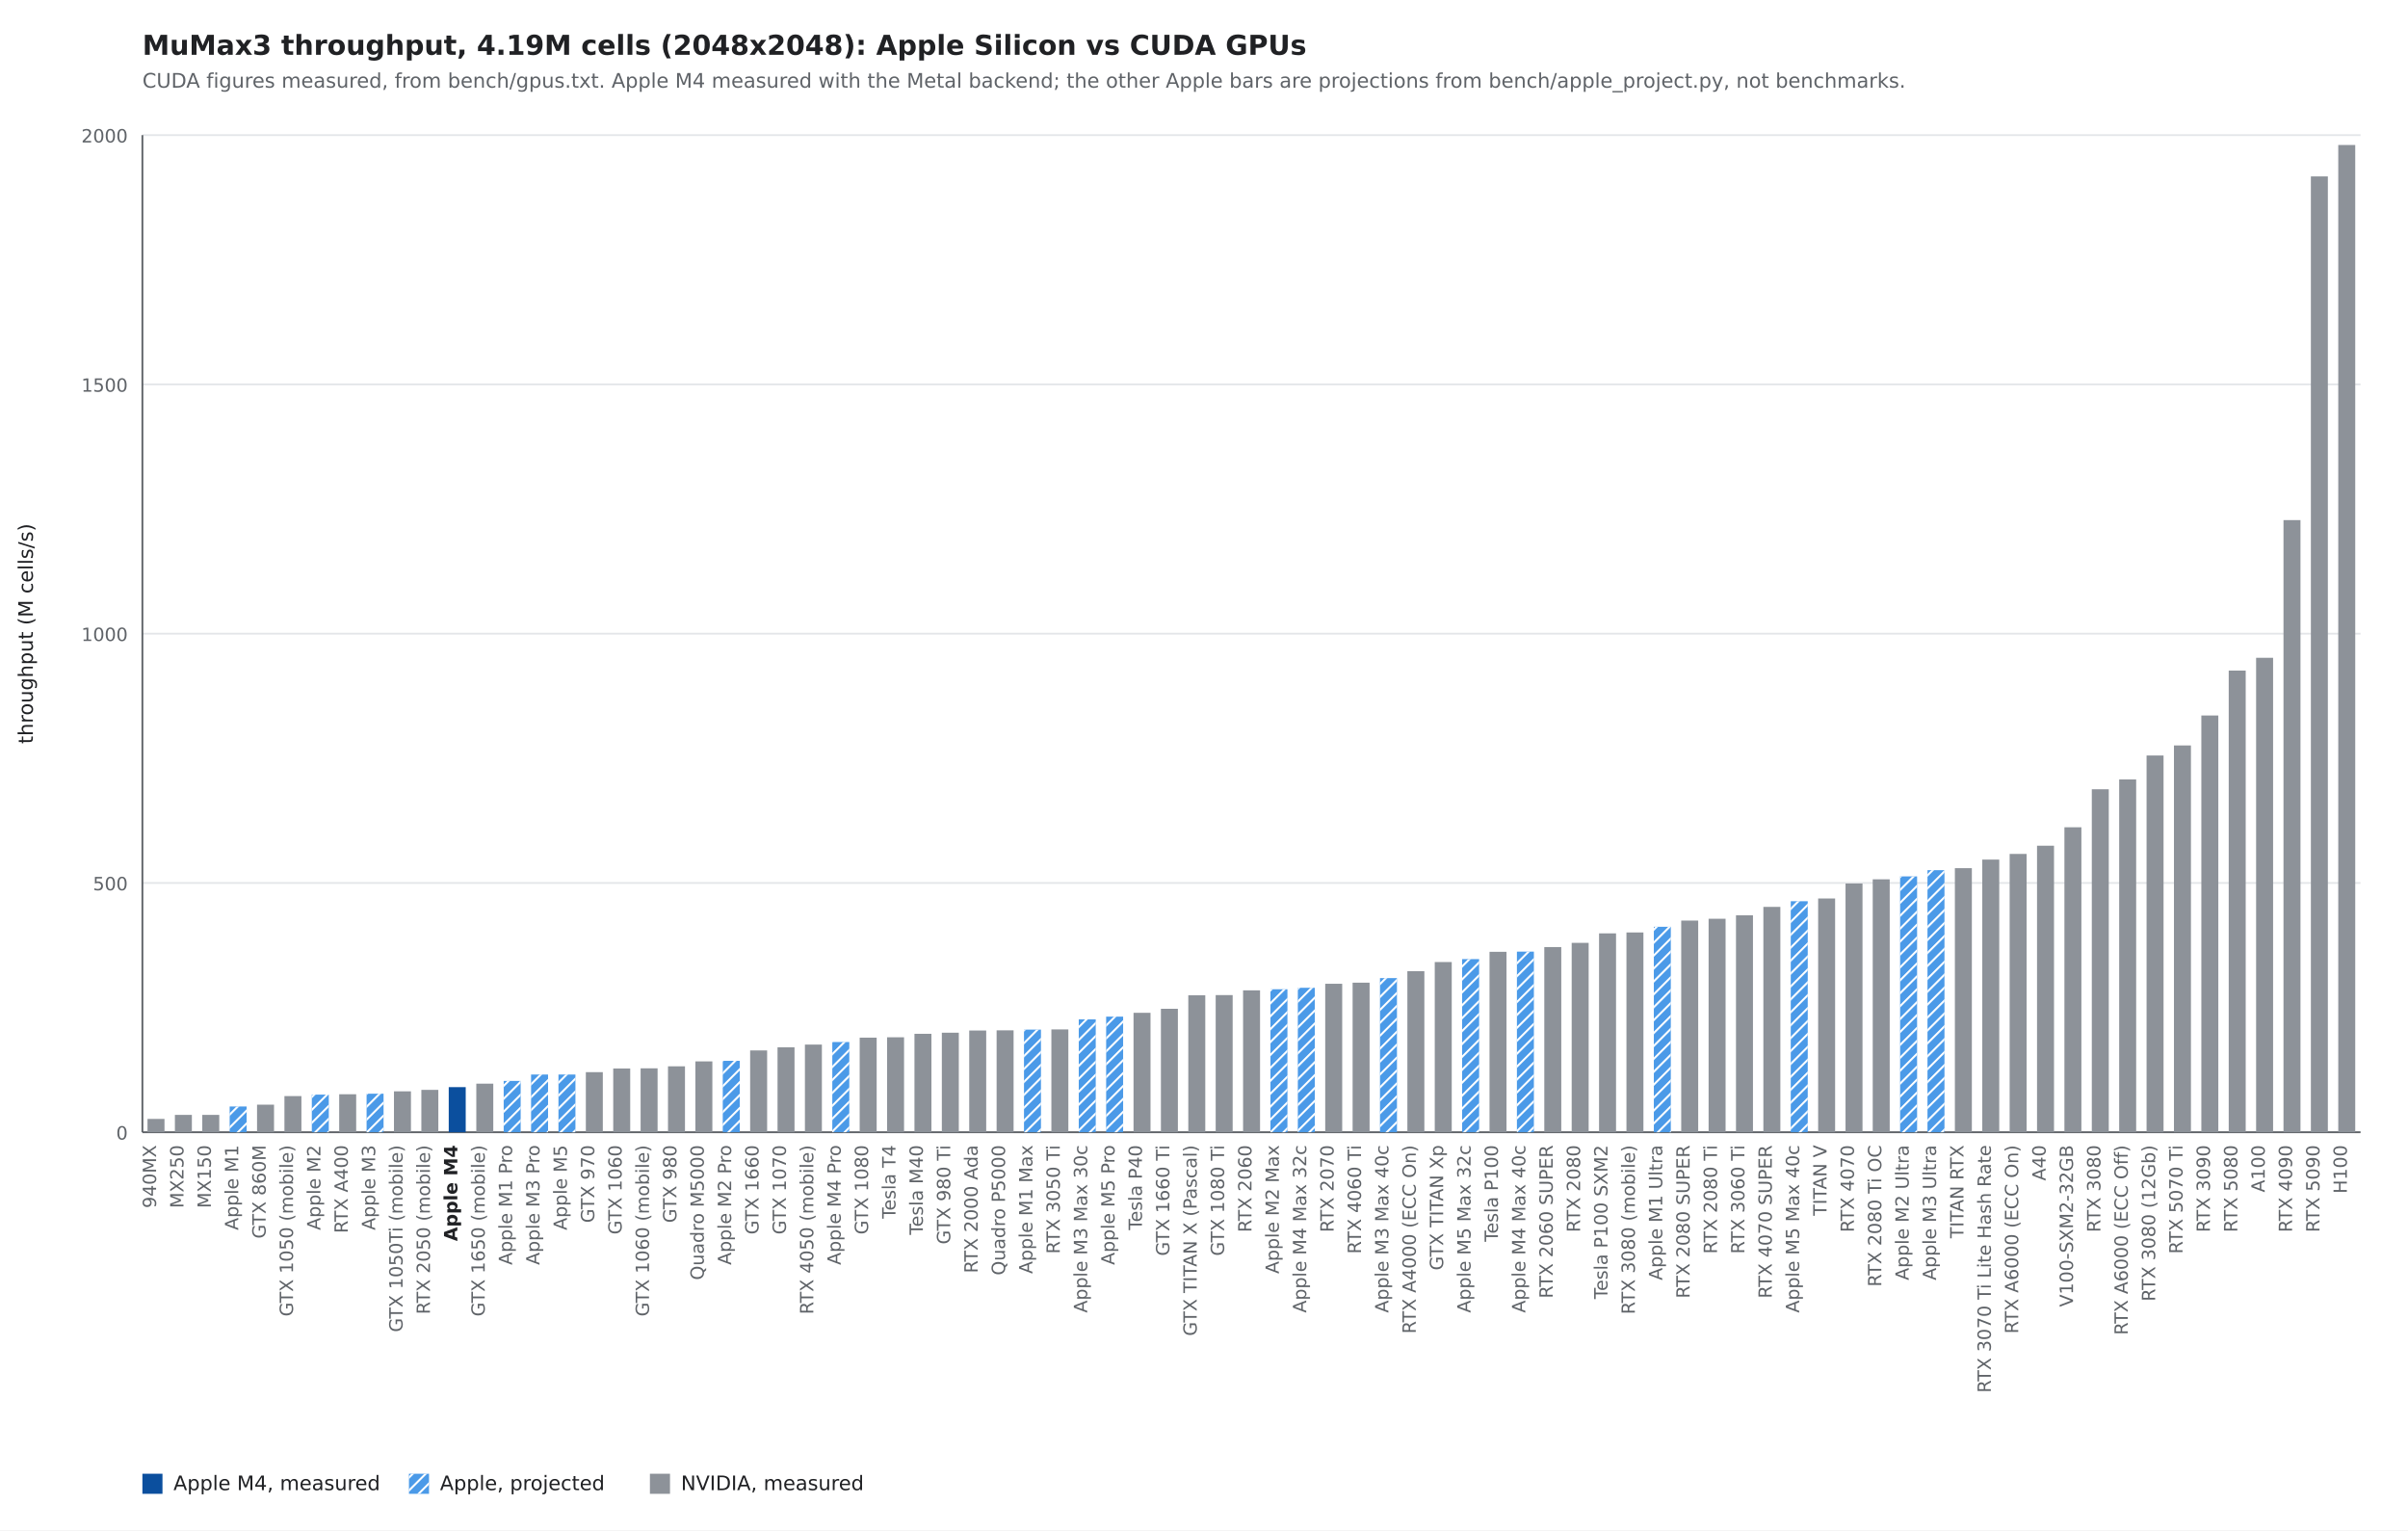
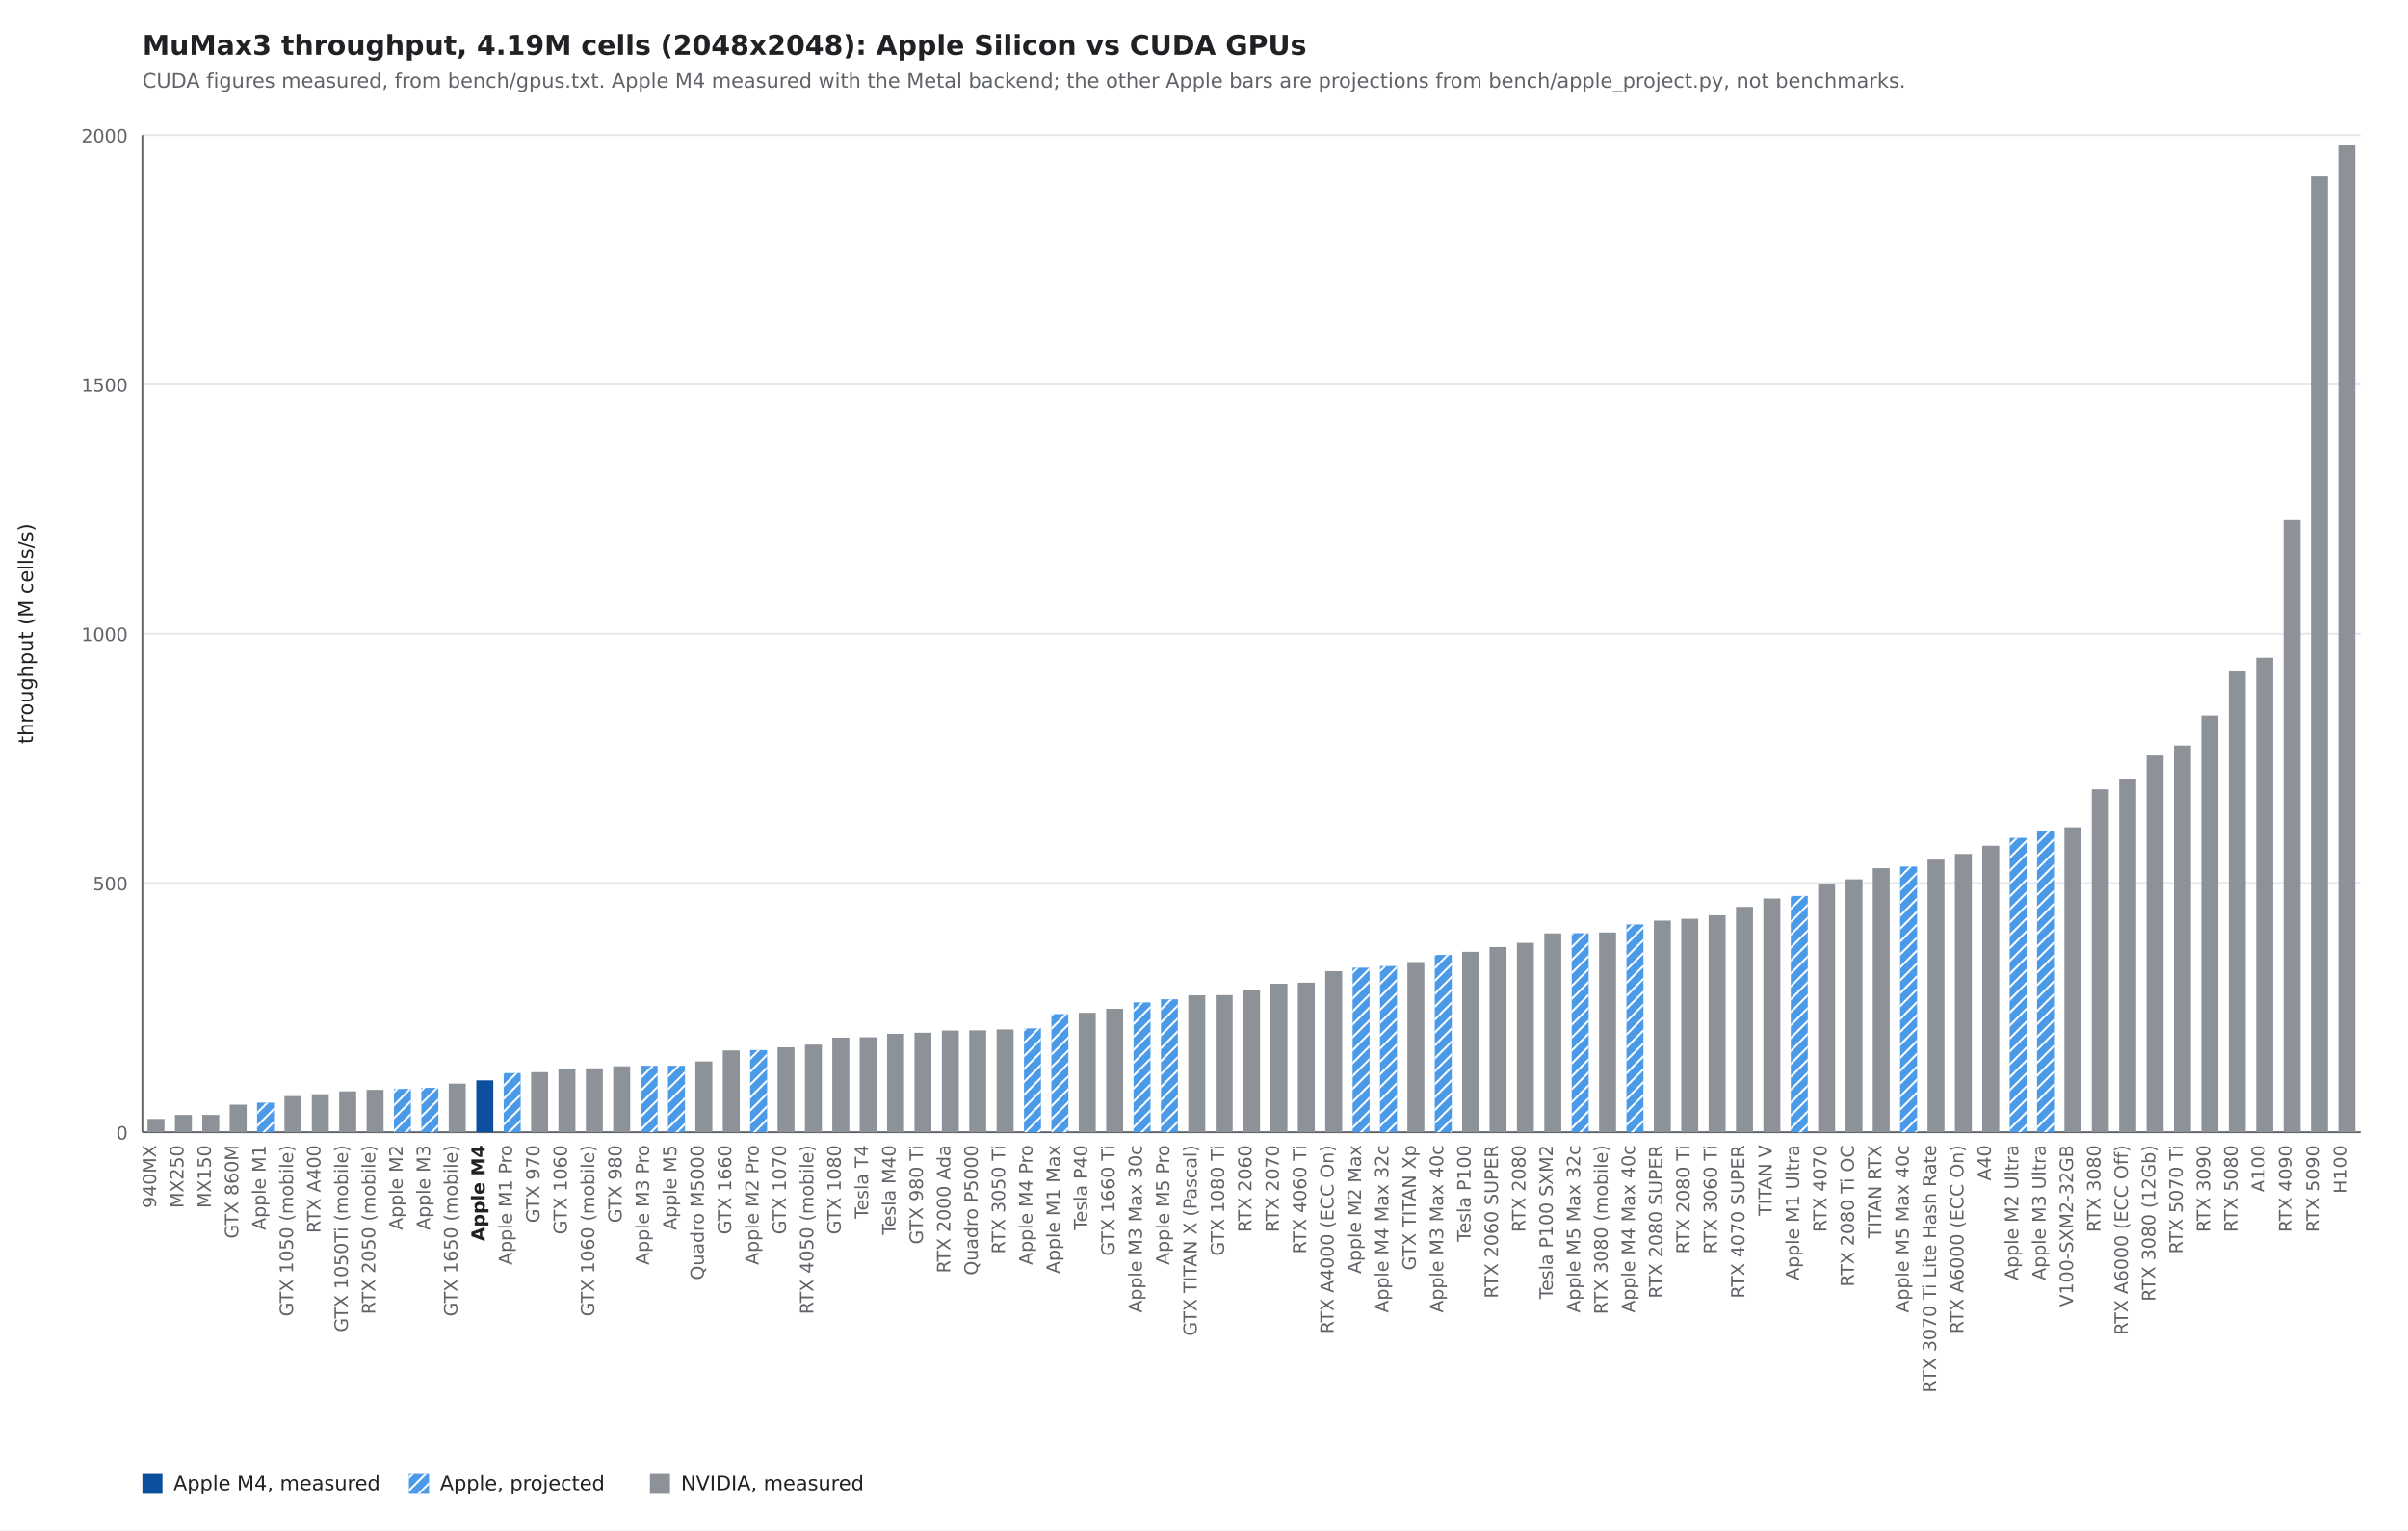
<svg xmlns="http://www.w3.org/2000/svg" width="1319" height="838" viewBox="0 0 1319 838">
  <defs>
    <pattern id="hatch" width="5" height="5" patternTransform="rotate(45)" patternUnits="userSpaceOnUse">
      <line x1="0" y1="0" x2="0" y2="5" stroke="#ffffff" stroke-width="2.1" />
    </pattern>
  </defs>
  <rect width="1319" height="838" fill="#ffffff" />
  <text x="78" y="30" font-family="DejaVu Sans, Helvetica, Arial, sans-serif" font-size="15" font-weight="600" fill="#202124">MuMax3 throughput, 4.19M cells (2048x2048): Apple Silicon vs CUDA GPUs</text>
  <text x="78" y="48" font-family="DejaVu Sans, Helvetica, Arial, sans-serif" font-size="11" fill="#5f6368">CUDA figures measured, from bench/gpus.txt. Apple M4 measured with the Metal backend; the other Apple bars are projections from bench/apple_project.py, not benchmarks.</text>
  <line x1="78" y1="620.0" x2="1293" y2="620.0" stroke="#e4e6e9" stroke-width="1" />
  <text x="70" y="624.0" font-family="DejaVu Sans, Helvetica, Arial, sans-serif" font-size="10" fill="#5f6368" text-anchor="end">0</text>
  <line x1="78" y1="483.5" x2="1293" y2="483.5" stroke="#e4e6e9" stroke-width="1" />
  <text x="70" y="487.5" font-family="DejaVu Sans, Helvetica, Arial, sans-serif" font-size="10" fill="#5f6368" text-anchor="end">500</text>
  <line x1="78" y1="347.0" x2="1293" y2="347.0" stroke="#e4e6e9" stroke-width="1" />
  <text x="70" y="351.0" font-family="DejaVu Sans, Helvetica, Arial, sans-serif" font-size="10" fill="#5f6368" text-anchor="end">1000</text>
  <line x1="78" y1="210.5" x2="1293" y2="210.5" stroke="#e4e6e9" stroke-width="1" />
  <text x="70" y="214.5" font-family="DejaVu Sans, Helvetica, Arial, sans-serif" font-size="10" fill="#5f6368" text-anchor="end">1500</text>
  <line x1="78" y1="74.0" x2="1293" y2="74.0" stroke="#e4e6e9" stroke-width="1" />
  <text x="70" y="78.0" font-family="DejaVu Sans, Helvetica, Arial, sans-serif" font-size="10" fill="#5f6368" text-anchor="end">2000</text>
  <line x1="78" y1="74" x2="78" y2="620" stroke="#5f6368" stroke-width="1" />
  <line x1="78" y1="620" x2="1293" y2="620" stroke="#5f6368" stroke-width="1" />
  <text x="18" y="347.0" font-family="DejaVu Sans, Helvetica, Arial, sans-serif" font-size="11" fill="#202124" text-anchor="middle" transform="rotate(-90 18 347.0)">throughput (M cells/s)</text>
  <rect x="80.8" y="612.7" width="9.3" height="7.3" fill="#8d9299" />
  <text x="85.5" y="627.0" font-family="DejaVu Sans, Helvetica, Arial, sans-serif" font-size="10" fill="#5f6368" text-anchor="end" transform="rotate(-90 85.5 627.0)">940MX</text>
  <rect x="95.8" y="610.5" width="9.3" height="9.5" fill="#8d9299" />
  <text x="100.5" y="627.0" font-family="DejaVu Sans, Helvetica, Arial, sans-serif" font-size="10" fill="#5f6368" text-anchor="end" transform="rotate(-90 100.5 627.0)">MX250</text>
  <rect x="110.8" y="610.5" width="9.3" height="9.5" fill="#8d9299" />
  <text x="115.5" y="627.0" font-family="DejaVu Sans, Helvetica, Arial, sans-serif" font-size="10" fill="#5f6368" text-anchor="end" transform="rotate(-90 115.5 627.0)">MX150</text>
-   <rect x="125.8" y="605.9" width="9.3" height="14.1" fill="#4b9ae8" />
-   <rect x="125.8" y="605.9" width="9.3" height="14.1" fill="url(#hatch)" />
-   <text x="130.5" y="627.0" font-family="DejaVu Sans, Helvetica, Arial, sans-serif" font-size="10" fill="#5f6368" text-anchor="end" transform="rotate(-90 130.5 627.0)">Apple M1</text>
-   <rect x="140.8" y="604.9" width="9.3" height="15.1" fill="#8d9299" />
-   <text x="145.5" y="627.0" font-family="DejaVu Sans, Helvetica, Arial, sans-serif" font-size="10" fill="#5f6368" text-anchor="end" transform="rotate(-90 145.5 627.0)">GTX 860M</text>
+   <rect x="125.8" y="604.9" width="9.3" height="15.1" fill="#8d9299" />
+   <text x="130.5" y="627.0" font-family="DejaVu Sans, Helvetica, Arial, sans-serif" font-size="10" fill="#5f6368" text-anchor="end" transform="rotate(-90 130.5 627.0)">GTX 860M</text>
+   <rect x="140.8" y="603.8" width="9.3" height="16.2" fill="#4b9ae8" />
+   <rect x="140.8" y="603.8" width="9.3" height="16.2" fill="url(#hatch)" />
+   <text x="145.5" y="627.0" font-family="DejaVu Sans, Helvetica, Arial, sans-serif" font-size="10" fill="#5f6368" text-anchor="end" transform="rotate(-90 145.5 627.0)">Apple M1</text>
  <rect x="155.8" y="600.2" width="9.3" height="19.8" fill="#8d9299" />
  <text x="160.5" y="627.0" font-family="DejaVu Sans, Helvetica, Arial, sans-serif" font-size="10" fill="#5f6368" text-anchor="end" transform="rotate(-90 160.5 627.0)">GTX 1050 (mobile)</text>
-   <rect x="170.8" y="599.4" width="9.3" height="20.6" fill="#4b9ae8" />
-   <rect x="170.8" y="599.4" width="9.3" height="20.6" fill="url(#hatch)" />
-   <text x="175.5" y="627.0" font-family="DejaVu Sans, Helvetica, Arial, sans-serif" font-size="10" fill="#5f6368" text-anchor="end" transform="rotate(-90 175.5 627.0)">Apple M2</text>
-   <rect x="185.8" y="599.2" width="9.3" height="20.8" fill="#8d9299" />
-   <text x="190.5" y="627.0" font-family="DejaVu Sans, Helvetica, Arial, sans-serif" font-size="10" fill="#5f6368" text-anchor="end" transform="rotate(-90 190.5 627.0)">RTX A400</text>
-   <rect x="200.8" y="598.9" width="9.3" height="21.1" fill="#4b9ae8" />
-   <rect x="200.8" y="598.9" width="9.3" height="21.1" fill="url(#hatch)" />
-   <text x="205.5" y="627.0" font-family="DejaVu Sans, Helvetica, Arial, sans-serif" font-size="10" fill="#5f6368" text-anchor="end" transform="rotate(-90 205.5 627.0)">Apple M3</text>
-   <rect x="215.8" y="597.6" width="9.3" height="22.4" fill="#8d9299" />
-   <text x="220.5" y="627.0" font-family="DejaVu Sans, Helvetica, Arial, sans-serif" font-size="10" fill="#5f6368" text-anchor="end" transform="rotate(-90 220.5 627.0)">GTX 1050Ti (mobile)</text>
-   <rect x="230.8" y="596.8" width="9.3" height="23.2" fill="#8d9299" />
-   <text x="235.5" y="627.0" font-family="DejaVu Sans, Helvetica, Arial, sans-serif" font-size="10" fill="#5f6368" text-anchor="end" transform="rotate(-90 235.5 627.0)">RTX 2050 (mobile)</text>
-   <rect x="245.8" y="595.3" width="9.3" height="24.7" fill="#0b4f9e" />
-   <text x="250.5" y="627.0" font-family="DejaVu Sans, Helvetica, Arial, sans-serif" font-size="10" fill="#202124" font-weight="600" text-anchor="end" transform="rotate(-90 250.5 627.0)">Apple M4</text>
-   <rect x="260.9" y="593.4" width="9.3" height="26.6" fill="#8d9299" />
-   <text x="265.5" y="627.0" font-family="DejaVu Sans, Helvetica, Arial, sans-serif" font-size="10" fill="#5f6368" text-anchor="end" transform="rotate(-90 265.5 627.0)">GTX 1650 (mobile)</text>
-   <rect x="275.9" y="591.9" width="9.3" height="28.1" fill="#4b9ae8" />
-   <rect x="275.9" y="591.9" width="9.3" height="28.1" fill="url(#hatch)" />
+   <rect x="170.8" y="599.2" width="9.3" height="20.8" fill="#8d9299" />
+   <text x="175.5" y="627.0" font-family="DejaVu Sans, Helvetica, Arial, sans-serif" font-size="10" fill="#5f6368" text-anchor="end" transform="rotate(-90 175.5 627.0)">RTX A400</text>
+   <rect x="185.8" y="597.6" width="9.3" height="22.4" fill="#8d9299" />
+   <text x="190.5" y="627.0" font-family="DejaVu Sans, Helvetica, Arial, sans-serif" font-size="10" fill="#5f6368" text-anchor="end" transform="rotate(-90 190.5 627.0)">GTX 1050Ti (mobile)</text>
+   <rect x="200.8" y="596.8" width="9.3" height="23.2" fill="#8d9299" />
+   <text x="205.5" y="627.0" font-family="DejaVu Sans, Helvetica, Arial, sans-serif" font-size="10" fill="#5f6368" text-anchor="end" transform="rotate(-90 205.5 627.0)">RTX 2050 (mobile)</text>
+   <rect x="215.8" y="596.3" width="9.3" height="23.7" fill="#4b9ae8" />
+   <rect x="215.8" y="596.3" width="9.3" height="23.7" fill="url(#hatch)" />
+   <text x="220.5" y="627.0" font-family="DejaVu Sans, Helvetica, Arial, sans-serif" font-size="10" fill="#5f6368" text-anchor="end" transform="rotate(-90 220.5 627.0)">Apple M2</text>
+   <rect x="230.8" y="595.7" width="9.3" height="24.3" fill="#4b9ae8" />
+   <rect x="230.8" y="595.7" width="9.3" height="24.3" fill="url(#hatch)" />
+   <text x="235.5" y="627.0" font-family="DejaVu Sans, Helvetica, Arial, sans-serif" font-size="10" fill="#5f6368" text-anchor="end" transform="rotate(-90 235.5 627.0)">Apple M3</text>
+   <rect x="245.8" y="593.4" width="9.3" height="26.6" fill="#8d9299" />
+   <text x="250.5" y="627.0" font-family="DejaVu Sans, Helvetica, Arial, sans-serif" font-size="10" fill="#5f6368" text-anchor="end" transform="rotate(-90 250.5 627.0)">GTX 1650 (mobile)</text>
+   <rect x="260.9" y="591.6" width="9.3" height="28.4" fill="#0b4f9e" />
+   <text x="265.5" y="627.0" font-family="DejaVu Sans, Helvetica, Arial, sans-serif" font-size="10" fill="#202124" font-weight="600" text-anchor="end" transform="rotate(-90 265.5 627.0)">Apple M4</text>
+   <rect x="275.9" y="587.6" width="9.3" height="32.4" fill="#4b9ae8" />
+   <rect x="275.9" y="587.6" width="9.3" height="32.4" fill="url(#hatch)" />
  <text x="280.5" y="627.0" font-family="DejaVu Sans, Helvetica, Arial, sans-serif" font-size="10" fill="#5f6368" text-anchor="end" transform="rotate(-90 280.5 627.0)">Apple M1 Pro</text>
-   <rect x="290.9" y="588.4" width="9.3" height="31.6" fill="#4b9ae8" />
-   <rect x="290.9" y="588.4" width="9.3" height="31.6" fill="url(#hatch)" />
-   <text x="295.5" y="627.0" font-family="DejaVu Sans, Helvetica, Arial, sans-serif" font-size="10" fill="#5f6368" text-anchor="end" transform="rotate(-90 295.5 627.0)">Apple M3 Pro</text>
-   <rect x="305.9" y="588.4" width="9.3" height="31.6" fill="#4b9ae8" />
-   <rect x="305.9" y="588.4" width="9.3" height="31.6" fill="url(#hatch)" />
-   <text x="310.5" y="627.0" font-family="DejaVu Sans, Helvetica, Arial, sans-serif" font-size="10" fill="#5f6368" text-anchor="end" transform="rotate(-90 310.5 627.0)">Apple M5</text>
-   <rect x="320.9" y="587.1" width="9.3" height="32.9" fill="#8d9299" />
-   <text x="325.5" y="627.0" font-family="DejaVu Sans, Helvetica, Arial, sans-serif" font-size="10" fill="#5f6368" text-anchor="end" transform="rotate(-90 325.5 627.0)">GTX 970</text>
-   <rect x="335.9" y="585.1" width="9.3" height="34.9" fill="#8d9299" />
-   <text x="340.5" y="627.0" font-family="DejaVu Sans, Helvetica, Arial, sans-serif" font-size="10" fill="#5f6368" text-anchor="end" transform="rotate(-90 340.5 627.0)">GTX 1060</text>
-   <rect x="350.9" y="585.0" width="9.3" height="35.0" fill="#8d9299" />
-   <text x="355.5" y="627.0" font-family="DejaVu Sans, Helvetica, Arial, sans-serif" font-size="10" fill="#5f6368" text-anchor="end" transform="rotate(-90 355.5 627.0)">GTX 1060 (mobile)</text>
-   <rect x="365.9" y="583.9" width="9.3" height="36.1" fill="#8d9299" />
-   <text x="370.5" y="627.0" font-family="DejaVu Sans, Helvetica, Arial, sans-serif" font-size="10" fill="#5f6368" text-anchor="end" transform="rotate(-90 370.5 627.0)">GTX 980</text>
+   <rect x="290.9" y="587.1" width="9.3" height="32.9" fill="#8d9299" />
+   <text x="295.5" y="627.0" font-family="DejaVu Sans, Helvetica, Arial, sans-serif" font-size="10" fill="#5f6368" text-anchor="end" transform="rotate(-90 295.5 627.0)">GTX 970</text>
+   <rect x="305.9" y="585.1" width="9.3" height="34.9" fill="#8d9299" />
+   <text x="310.5" y="627.0" font-family="DejaVu Sans, Helvetica, Arial, sans-serif" font-size="10" fill="#5f6368" text-anchor="end" transform="rotate(-90 310.5 627.0)">GTX 1060</text>
+   <rect x="320.9" y="585.0" width="9.3" height="35.0" fill="#8d9299" />
+   <text x="325.5" y="627.0" font-family="DejaVu Sans, Helvetica, Arial, sans-serif" font-size="10" fill="#5f6368" text-anchor="end" transform="rotate(-90 325.5 627.0)">GTX 1060 (mobile)</text>
+   <rect x="335.9" y="583.9" width="9.3" height="36.1" fill="#8d9299" />
+   <text x="340.5" y="627.0" font-family="DejaVu Sans, Helvetica, Arial, sans-serif" font-size="10" fill="#5f6368" text-anchor="end" transform="rotate(-90 340.5 627.0)">GTX 980</text>
+   <rect x="350.9" y="583.6" width="9.3" height="36.4" fill="#4b9ae8" />
+   <rect x="350.9" y="583.6" width="9.3" height="36.4" fill="url(#hatch)" />
+   <text x="355.5" y="627.0" font-family="DejaVu Sans, Helvetica, Arial, sans-serif" font-size="10" fill="#5f6368" text-anchor="end" transform="rotate(-90 355.5 627.0)">Apple M3 Pro</text>
+   <rect x="365.9" y="583.6" width="9.3" height="36.4" fill="#4b9ae8" />
+   <rect x="365.9" y="583.6" width="9.3" height="36.4" fill="url(#hatch)" />
+   <text x="370.5" y="627.0" font-family="DejaVu Sans, Helvetica, Arial, sans-serif" font-size="10" fill="#5f6368" text-anchor="end" transform="rotate(-90 370.5 627.0)">Apple M5</text>
  <rect x="380.9" y="581.2" width="9.3" height="38.8" fill="#8d9299" />
  <text x="385.5" y="627.0" font-family="DejaVu Sans, Helvetica, Arial, sans-serif" font-size="10" fill="#5f6368" text-anchor="end" transform="rotate(-90 385.5 627.0)">Quadro M5000</text>
-   <rect x="395.9" y="580.9" width="9.3" height="39.1" fill="#4b9ae8" />
-   <rect x="395.9" y="580.9" width="9.3" height="39.1" fill="url(#hatch)" />
-   <text x="400.5" y="627.0" font-family="DejaVu Sans, Helvetica, Arial, sans-serif" font-size="10" fill="#5f6368" text-anchor="end" transform="rotate(-90 400.5 627.0)">Apple M2 Pro</text>
-   <rect x="410.9" y="575.2" width="9.3" height="44.8" fill="#8d9299" />
-   <text x="415.5" y="627.0" font-family="DejaVu Sans, Helvetica, Arial, sans-serif" font-size="10" fill="#5f6368" text-anchor="end" transform="rotate(-90 415.5 627.0)">GTX 1660</text>
+   <rect x="395.9" y="575.2" width="9.3" height="44.8" fill="#8d9299" />
+   <text x="400.5" y="627.0" font-family="DejaVu Sans, Helvetica, Arial, sans-serif" font-size="10" fill="#5f6368" text-anchor="end" transform="rotate(-90 400.5 627.0)">GTX 1660</text>
+   <rect x="410.9" y="575.0" width="9.3" height="45.0" fill="#4b9ae8" />
+   <rect x="410.9" y="575.0" width="9.3" height="45.0" fill="url(#hatch)" />
+   <text x="415.5" y="627.0" font-family="DejaVu Sans, Helvetica, Arial, sans-serif" font-size="10" fill="#5f6368" text-anchor="end" transform="rotate(-90 415.5 627.0)">Apple M2 Pro</text>
  <rect x="425.9" y="573.5" width="9.3" height="46.5" fill="#8d9299" />
  <text x="430.5" y="627.0" font-family="DejaVu Sans, Helvetica, Arial, sans-serif" font-size="10" fill="#5f6368" text-anchor="end" transform="rotate(-90 430.5 627.0)">GTX 1070</text>
  <rect x="440.9" y="572.0" width="9.3" height="48.0" fill="#8d9299" />
  <text x="445.5" y="627.0" font-family="DejaVu Sans, Helvetica, Arial, sans-serif" font-size="10" fill="#5f6368" text-anchor="end" transform="rotate(-90 445.5 627.0)">RTX 4050 (mobile)</text>
-   <rect x="455.9" y="570.6" width="9.3" height="49.4" fill="#4b9ae8" />
-   <rect x="455.9" y="570.6" width="9.3" height="49.4" fill="url(#hatch)" />
-   <text x="460.5" y="627.0" font-family="DejaVu Sans, Helvetica, Arial, sans-serif" font-size="10" fill="#5f6368" text-anchor="end" transform="rotate(-90 460.5 627.0)">Apple M4 Pro</text>
-   <rect x="470.9" y="568.2" width="9.3" height="51.8" fill="#8d9299" />
-   <text x="475.5" y="627.0" font-family="DejaVu Sans, Helvetica, Arial, sans-serif" font-size="10" fill="#5f6368" text-anchor="end" transform="rotate(-90 475.5 627.0)">GTX 1080</text>
-   <rect x="485.9" y="568.0" width="9.3" height="52.0" fill="#8d9299" />
-   <text x="490.5" y="627.0" font-family="DejaVu Sans, Helvetica, Arial, sans-serif" font-size="10" fill="#5f6368" text-anchor="end" transform="rotate(-90 490.5 627.0)">Tesla T4</text>
-   <rect x="500.9" y="566.1" width="9.3" height="53.9" fill="#8d9299" />
-   <text x="505.5" y="627.0" font-family="DejaVu Sans, Helvetica, Arial, sans-serif" font-size="10" fill="#5f6368" text-anchor="end" transform="rotate(-90 505.5 627.0)">Tesla M40</text>
-   <rect x="515.9" y="565.5" width="9.3" height="54.5" fill="#8d9299" />
-   <text x="520.5" y="627.0" font-family="DejaVu Sans, Helvetica, Arial, sans-serif" font-size="10" fill="#5f6368" text-anchor="end" transform="rotate(-90 520.5 627.0)">GTX 980 Ti</text>
-   <rect x="530.9" y="564.3" width="9.3" height="55.7" fill="#8d9299" />
-   <text x="535.5" y="627.0" font-family="DejaVu Sans, Helvetica, Arial, sans-serif" font-size="10" fill="#5f6368" text-anchor="end" transform="rotate(-90 535.5 627.0)">RTX 2000 Ada</text>
-   <rect x="545.9" y="564.2" width="9.3" height="55.8" fill="#8d9299" />
-   <text x="550.5" y="627.0" font-family="DejaVu Sans, Helvetica, Arial, sans-serif" font-size="10" fill="#5f6368" text-anchor="end" transform="rotate(-90 550.5 627.0)">Quadro P5000</text>
-   <rect x="560.9" y="563.8" width="9.3" height="56.2" fill="#4b9ae8" />
-   <rect x="560.9" y="563.8" width="9.3" height="56.2" fill="url(#hatch)" />
-   <text x="565.5" y="627.0" font-family="DejaVu Sans, Helvetica, Arial, sans-serif" font-size="10" fill="#5f6368" text-anchor="end" transform="rotate(-90 565.5 627.0)">Apple M1 Max</text>
-   <rect x="575.9" y="563.7" width="9.3" height="56.3" fill="#8d9299" />
-   <text x="580.5" y="627.0" font-family="DejaVu Sans, Helvetica, Arial, sans-serif" font-size="10" fill="#5f6368" text-anchor="end" transform="rotate(-90 580.5 627.0)">RTX 3050 Ti</text>
-   <rect x="590.9" y="558.2" width="9.3" height="61.8" fill="#4b9ae8" />
-   <rect x="590.9" y="558.2" width="9.3" height="61.8" fill="url(#hatch)" />
-   <text x="595.5" y="627.0" font-family="DejaVu Sans, Helvetica, Arial, sans-serif" font-size="10" fill="#5f6368" text-anchor="end" transform="rotate(-90 595.5 627.0)">Apple M3 Max 30c</text>
-   <rect x="605.9" y="556.7" width="9.3" height="63.3" fill="#4b9ae8" />
-   <rect x="605.9" y="556.7" width="9.3" height="63.3" fill="url(#hatch)" />
-   <text x="610.5" y="627.0" font-family="DejaVu Sans, Helvetica, Arial, sans-serif" font-size="10" fill="#5f6368" text-anchor="end" transform="rotate(-90 610.5 627.0)">Apple M5 Pro</text>
-   <rect x="620.9" y="554.6" width="9.3" height="65.4" fill="#8d9299" />
-   <text x="625.5" y="627.0" font-family="DejaVu Sans, Helvetica, Arial, sans-serif" font-size="10" fill="#5f6368" text-anchor="end" transform="rotate(-90 625.5 627.0)">Tesla P40</text>
-   <rect x="635.9" y="552.4" width="9.3" height="67.6" fill="#8d9299" />
-   <text x="640.5" y="627.0" font-family="DejaVu Sans, Helvetica, Arial, sans-serif" font-size="10" fill="#5f6368" text-anchor="end" transform="rotate(-90 640.5 627.0)">GTX 1660 Ti</text>
+   <rect x="455.9" y="568.2" width="9.3" height="51.8" fill="#8d9299" />
+   <text x="460.5" y="627.0" font-family="DejaVu Sans, Helvetica, Arial, sans-serif" font-size="10" fill="#5f6368" text-anchor="end" transform="rotate(-90 460.5 627.0)">GTX 1080</text>
+   <rect x="470.9" y="568.0" width="9.3" height="52.0" fill="#8d9299" />
+   <text x="475.5" y="627.0" font-family="DejaVu Sans, Helvetica, Arial, sans-serif" font-size="10" fill="#5f6368" text-anchor="end" transform="rotate(-90 475.5 627.0)">Tesla T4</text>
+   <rect x="485.9" y="566.1" width="9.3" height="53.9" fill="#8d9299" />
+   <text x="490.5" y="627.0" font-family="DejaVu Sans, Helvetica, Arial, sans-serif" font-size="10" fill="#5f6368" text-anchor="end" transform="rotate(-90 490.5 627.0)">Tesla M40</text>
+   <rect x="500.9" y="565.5" width="9.3" height="54.5" fill="#8d9299" />
+   <text x="505.5" y="627.0" font-family="DejaVu Sans, Helvetica, Arial, sans-serif" font-size="10" fill="#5f6368" text-anchor="end" transform="rotate(-90 505.5 627.0)">GTX 980 Ti</text>
+   <rect x="515.9" y="564.3" width="9.3" height="55.7" fill="#8d9299" />
+   <text x="520.5" y="627.0" font-family="DejaVu Sans, Helvetica, Arial, sans-serif" font-size="10" fill="#5f6368" text-anchor="end" transform="rotate(-90 520.5 627.0)">RTX 2000 Ada</text>
+   <rect x="530.9" y="564.2" width="9.3" height="55.8" fill="#8d9299" />
+   <text x="535.5" y="627.0" font-family="DejaVu Sans, Helvetica, Arial, sans-serif" font-size="10" fill="#5f6368" text-anchor="end" transform="rotate(-90 535.5 627.0)">Quadro P5000</text>
+   <rect x="545.9" y="563.7" width="9.3" height="56.3" fill="#8d9299" />
+   <text x="550.5" y="627.0" font-family="DejaVu Sans, Helvetica, Arial, sans-serif" font-size="10" fill="#5f6368" text-anchor="end" transform="rotate(-90 550.5 627.0)">RTX 3050 Ti</text>
+   <rect x="560.9" y="563.1" width="9.3" height="56.9" fill="#4b9ae8" />
+   <rect x="560.9" y="563.1" width="9.3" height="56.9" fill="url(#hatch)" />
+   <text x="565.5" y="627.0" font-family="DejaVu Sans, Helvetica, Arial, sans-serif" font-size="10" fill="#5f6368" text-anchor="end" transform="rotate(-90 565.5 627.0)">Apple M4 Pro</text>
+   <rect x="575.9" y="555.3" width="9.3" height="64.7" fill="#4b9ae8" />
+   <rect x="575.9" y="555.3" width="9.3" height="64.7" fill="url(#hatch)" />
+   <text x="580.5" y="627.0" font-family="DejaVu Sans, Helvetica, Arial, sans-serif" font-size="10" fill="#5f6368" text-anchor="end" transform="rotate(-90 580.5 627.0)">Apple M1 Max</text>
+   <rect x="590.9" y="554.6" width="9.3" height="65.4" fill="#8d9299" />
+   <text x="595.5" y="627.0" font-family="DejaVu Sans, Helvetica, Arial, sans-serif" font-size="10" fill="#5f6368" text-anchor="end" transform="rotate(-90 595.5 627.0)">Tesla P40</text>
+   <rect x="605.9" y="552.4" width="9.3" height="67.6" fill="#8d9299" />
+   <text x="610.5" y="627.0" font-family="DejaVu Sans, Helvetica, Arial, sans-serif" font-size="10" fill="#5f6368" text-anchor="end" transform="rotate(-90 610.5 627.0)">GTX 1660 Ti</text>
+   <rect x="620.9" y="548.9" width="9.3" height="71.1" fill="#4b9ae8" />
+   <rect x="620.9" y="548.9" width="9.3" height="71.1" fill="url(#hatch)" />
+   <text x="625.5" y="627.0" font-family="DejaVu Sans, Helvetica, Arial, sans-serif" font-size="10" fill="#5f6368" text-anchor="end" transform="rotate(-90 625.5 627.0)">Apple M3 Max 30c</text>
+   <rect x="635.9" y="547.2" width="9.3" height="72.8" fill="#4b9ae8" />
+   <rect x="635.9" y="547.2" width="9.3" height="72.8" fill="url(#hatch)" />
+   <text x="640.5" y="627.0" font-family="DejaVu Sans, Helvetica, Arial, sans-serif" font-size="10" fill="#5f6368" text-anchor="end" transform="rotate(-90 640.5 627.0)">Apple M5 Pro</text>
  <rect x="650.9" y="545.0" width="9.3" height="75.0" fill="#8d9299" />
  <text x="655.5" y="627.0" font-family="DejaVu Sans, Helvetica, Arial, sans-serif" font-size="10" fill="#5f6368" text-anchor="end" transform="rotate(-90 655.5 627.0)">GTX TITAN X (Pascal)</text>
  <rect x="665.9" y="544.9" width="9.3" height="75.1" fill="#8d9299" />
  <text x="670.5" y="627.0" font-family="DejaVu Sans, Helvetica, Arial, sans-serif" font-size="10" fill="#5f6368" text-anchor="end" transform="rotate(-90 670.5 627.0)">GTX 1080 Ti</text>
  <rect x="680.9" y="542.3" width="9.3" height="77.7" fill="#8d9299" />
  <text x="685.5" y="627.0" font-family="DejaVu Sans, Helvetica, Arial, sans-serif" font-size="10" fill="#5f6368" text-anchor="end" transform="rotate(-90 685.5 627.0)">RTX 2060</text>
-   <rect x="695.9" y="541.7" width="9.3" height="78.3" fill="#4b9ae8" />
-   <rect x="695.9" y="541.7" width="9.3" height="78.3" fill="url(#hatch)" />
-   <text x="700.5" y="627.0" font-family="DejaVu Sans, Helvetica, Arial, sans-serif" font-size="10" fill="#5f6368" text-anchor="end" transform="rotate(-90 700.5 627.0)">Apple M2 Max</text>
-   <rect x="710.9" y="540.9" width="9.3" height="79.1" fill="#4b9ae8" />
-   <rect x="710.9" y="540.9" width="9.3" height="79.1" fill="url(#hatch)" />
-   <text x="715.5" y="627.0" font-family="DejaVu Sans, Helvetica, Arial, sans-serif" font-size="10" fill="#5f6368" text-anchor="end" transform="rotate(-90 715.5 627.0)">Apple M4 Max 32c</text>
-   <rect x="725.9" y="538.7" width="9.3" height="81.3" fill="#8d9299" />
-   <text x="730.5" y="627.0" font-family="DejaVu Sans, Helvetica, Arial, sans-serif" font-size="10" fill="#5f6368" text-anchor="end" transform="rotate(-90 730.5 627.0)">RTX 2070</text>
-   <rect x="740.9" y="538.1" width="9.3" height="81.9" fill="#8d9299" />
-   <text x="745.5" y="627.0" font-family="DejaVu Sans, Helvetica, Arial, sans-serif" font-size="10" fill="#5f6368" text-anchor="end" transform="rotate(-90 745.5 627.0)">RTX 4060 Ti</text>
-   <rect x="755.9" y="535.6" width="9.3" height="84.4" fill="#4b9ae8" />
-   <rect x="755.9" y="535.6" width="9.3" height="84.4" fill="url(#hatch)" />
-   <text x="760.5" y="627.0" font-family="DejaVu Sans, Helvetica, Arial, sans-serif" font-size="10" fill="#5f6368" text-anchor="end" transform="rotate(-90 760.5 627.0)">Apple M3 Max 40c</text>
-   <rect x="770.9" y="531.8" width="9.3" height="88.2" fill="#8d9299" />
-   <text x="775.5" y="627.0" font-family="DejaVu Sans, Helvetica, Arial, sans-serif" font-size="10" fill="#5f6368" text-anchor="end" transform="rotate(-90 775.5 627.0)">RTX A4000 (ECC On)</text>
-   <rect x="785.9" y="526.8" width="9.3" height="93.2" fill="#8d9299" />
-   <text x="790.5" y="627.0" font-family="DejaVu Sans, Helvetica, Arial, sans-serif" font-size="10" fill="#5f6368" text-anchor="end" transform="rotate(-90 790.5 627.0)">GTX TITAN Xp</text>
-   <rect x="800.9" y="525.2" width="9.3" height="94.8" fill="#4b9ae8" />
-   <rect x="800.9" y="525.2" width="9.3" height="94.8" fill="url(#hatch)" />
-   <text x="805.5" y="627.0" font-family="DejaVu Sans, Helvetica, Arial, sans-serif" font-size="10" fill="#5f6368" text-anchor="end" transform="rotate(-90 805.5 627.0)">Apple M5 Max 32c</text>
-   <rect x="815.9" y="521.2" width="9.3" height="98.8" fill="#8d9299" />
-   <text x="820.5" y="627.0" font-family="DejaVu Sans, Helvetica, Arial, sans-serif" font-size="10" fill="#5f6368" text-anchor="end" transform="rotate(-90 820.5 627.0)">Tesla P100</text>
-   <rect x="830.9" y="521.1" width="9.3" height="98.9" fill="#4b9ae8" />
-   <rect x="830.9" y="521.1" width="9.3" height="98.9" fill="url(#hatch)" />
-   <text x="835.5" y="627.0" font-family="DejaVu Sans, Helvetica, Arial, sans-serif" font-size="10" fill="#5f6368" text-anchor="end" transform="rotate(-90 835.5 627.0)">Apple M4 Max 40c</text>
-   <rect x="845.9" y="518.6" width="9.3" height="101.4" fill="#8d9299" />
-   <text x="850.5" y="627.0" font-family="DejaVu Sans, Helvetica, Arial, sans-serif" font-size="10" fill="#5f6368" text-anchor="end" transform="rotate(-90 850.5 627.0)">RTX 2060 SUPER</text>
-   <rect x="860.9" y="516.3" width="9.3" height="103.7" fill="#8d9299" />
-   <text x="865.5" y="627.0" font-family="DejaVu Sans, Helvetica, Arial, sans-serif" font-size="10" fill="#5f6368" text-anchor="end" transform="rotate(-90 865.5 627.0)">RTX 2080</text>
-   <rect x="875.9" y="511.1" width="9.3" height="108.9" fill="#8d9299" />
-   <text x="880.5" y="627.0" font-family="DejaVu Sans, Helvetica, Arial, sans-serif" font-size="10" fill="#5f6368" text-anchor="end" transform="rotate(-90 880.5 627.0)">Tesla P100 SXM2</text>
-   <rect x="890.9" y="510.6" width="9.3" height="109.4" fill="#8d9299" />
-   <text x="895.5" y="627.0" font-family="DejaVu Sans, Helvetica, Arial, sans-serif" font-size="10" fill="#5f6368" text-anchor="end" transform="rotate(-90 895.5 627.0)">RTX 3080 (mobile)</text>
-   <rect x="905.9" y="507.5" width="9.3" height="112.5" fill="#4b9ae8" />
-   <rect x="905.9" y="507.5" width="9.3" height="112.5" fill="url(#hatch)" />
-   <text x="910.5" y="627.0" font-family="DejaVu Sans, Helvetica, Arial, sans-serif" font-size="10" fill="#5f6368" text-anchor="end" transform="rotate(-90 910.5 627.0)">Apple M1 Ultra</text>
-   <rect x="920.9" y="504.1" width="9.3" height="115.9" fill="#8d9299" />
-   <text x="925.5" y="627.0" font-family="DejaVu Sans, Helvetica, Arial, sans-serif" font-size="10" fill="#5f6368" text-anchor="end" transform="rotate(-90 925.5 627.0)">RTX 2080 SUPER</text>
-   <rect x="935.9" y="503.1" width="9.3" height="116.9" fill="#8d9299" />
-   <text x="940.5" y="627.0" font-family="DejaVu Sans, Helvetica, Arial, sans-serif" font-size="10" fill="#5f6368" text-anchor="end" transform="rotate(-90 940.5 627.0)">RTX 2080 Ti</text>
-   <rect x="950.9" y="501.2" width="9.3" height="118.8" fill="#8d9299" />
-   <text x="955.5" y="627.0" font-family="DejaVu Sans, Helvetica, Arial, sans-serif" font-size="10" fill="#5f6368" text-anchor="end" transform="rotate(-90 955.5 627.0)">RTX 3060 Ti</text>
-   <rect x="965.9" y="496.6" width="9.3" height="123.4" fill="#8d9299" />
-   <text x="970.5" y="627.0" font-family="DejaVu Sans, Helvetica, Arial, sans-serif" font-size="10" fill="#5f6368" text-anchor="end" transform="rotate(-90 970.5 627.0)">RTX 4070 SUPER</text>
-   <rect x="980.9" y="493.5" width="9.3" height="126.5" fill="#4b9ae8" />
-   <rect x="980.9" y="493.5" width="9.3" height="126.5" fill="url(#hatch)" />
-   <text x="985.5" y="627.0" font-family="DejaVu Sans, Helvetica, Arial, sans-serif" font-size="10" fill="#5f6368" text-anchor="end" transform="rotate(-90 985.5 627.0)">Apple M5 Max 40c</text>
-   <rect x="995.9" y="492.0" width="9.3" height="128.0" fill="#8d9299" />
-   <text x="1000.5" y="627.0" font-family="DejaVu Sans, Helvetica, Arial, sans-serif" font-size="10" fill="#5f6368" text-anchor="end" transform="rotate(-90 1000.5 627.0)">TITAN V</text>
-   <rect x="1010.9" y="483.8" width="9.3" height="136.2" fill="#8d9299" />
-   <text x="1015.5" y="627.0" font-family="DejaVu Sans, Helvetica, Arial, sans-serif" font-size="10" fill="#5f6368" text-anchor="end" transform="rotate(-90 1015.5 627.0)">RTX 4070</text>
-   <rect x="1025.8" y="481.5" width="9.3" height="138.5" fill="#8d9299" />
-   <text x="1030.5" y="627.0" font-family="DejaVu Sans, Helvetica, Arial, sans-serif" font-size="10" fill="#5f6368" text-anchor="end" transform="rotate(-90 1030.5 627.0)">RTX 2080 Ti OC</text>
-   <rect x="1040.8" y="479.9" width="9.3" height="140.1" fill="#4b9ae8" />
-   <rect x="1040.8" y="479.9" width="9.3" height="140.1" fill="url(#hatch)" />
-   <text x="1045.5" y="627.0" font-family="DejaVu Sans, Helvetica, Arial, sans-serif" font-size="10" fill="#5f6368" text-anchor="end" transform="rotate(-90 1045.5 627.0)">Apple M2 Ultra</text>
-   <rect x="1055.8" y="476.5" width="9.3" height="143.5" fill="#4b9ae8" />
-   <rect x="1055.8" y="476.5" width="9.3" height="143.5" fill="url(#hatch)" />
-   <text x="1060.5" y="627.0" font-family="DejaVu Sans, Helvetica, Arial, sans-serif" font-size="10" fill="#5f6368" text-anchor="end" transform="rotate(-90 1060.5 627.0)">Apple M3 Ultra</text>
-   <rect x="1070.8" y="475.4" width="9.3" height="144.6" fill="#8d9299" />
-   <text x="1075.5" y="627.0" font-family="DejaVu Sans, Helvetica, Arial, sans-serif" font-size="10" fill="#5f6368" text-anchor="end" transform="rotate(-90 1075.5 627.0)">TITAN RTX</text>
-   <rect x="1085.8" y="470.7" width="9.3" height="149.3" fill="#8d9299" />
-   <text x="1090.5" y="627.0" font-family="DejaVu Sans, Helvetica, Arial, sans-serif" font-size="10" fill="#5f6368" text-anchor="end" transform="rotate(-90 1090.5 627.0)">RTX 3070 Ti Lite Hash Rate</text>
-   <rect x="1100.8" y="467.6" width="9.3" height="152.4" fill="#8d9299" />
-   <text x="1105.5" y="627.0" font-family="DejaVu Sans, Helvetica, Arial, sans-serif" font-size="10" fill="#5f6368" text-anchor="end" transform="rotate(-90 1105.5 627.0)">RTX A6000 (ECC On)</text>
-   <rect x="1115.8" y="463.1" width="9.3" height="156.9" fill="#8d9299" />
-   <text x="1120.5" y="627.0" font-family="DejaVu Sans, Helvetica, Arial, sans-serif" font-size="10" fill="#5f6368" text-anchor="end" transform="rotate(-90 1120.5 627.0)">A40</text>
+   <rect x="695.9" y="538.7" width="9.3" height="81.3" fill="#8d9299" />
+   <text x="700.5" y="627.0" font-family="DejaVu Sans, Helvetica, Arial, sans-serif" font-size="10" fill="#5f6368" text-anchor="end" transform="rotate(-90 700.5 627.0)">RTX 2070</text>
+   <rect x="710.9" y="538.1" width="9.3" height="81.9" fill="#8d9299" />
+   <text x="715.5" y="627.0" font-family="DejaVu Sans, Helvetica, Arial, sans-serif" font-size="10" fill="#5f6368" text-anchor="end" transform="rotate(-90 715.5 627.0)">RTX 4060 Ti</text>
+   <rect x="725.9" y="531.8" width="9.3" height="88.2" fill="#8d9299" />
+   <text x="730.5" y="627.0" font-family="DejaVu Sans, Helvetica, Arial, sans-serif" font-size="10" fill="#5f6368" text-anchor="end" transform="rotate(-90 730.5 627.0)">RTX A4000 (ECC On)</text>
+   <rect x="740.9" y="529.9" width="9.3" height="90.1" fill="#4b9ae8" />
+   <rect x="740.9" y="529.9" width="9.3" height="90.1" fill="url(#hatch)" />
+   <text x="745.5" y="627.0" font-family="DejaVu Sans, Helvetica, Arial, sans-serif" font-size="10" fill="#5f6368" text-anchor="end" transform="rotate(-90 745.5 627.0)">Apple M2 Max</text>
+   <rect x="755.9" y="529.0" width="9.3" height="91.0" fill="#4b9ae8" />
+   <rect x="755.9" y="529.0" width="9.3" height="91.0" fill="url(#hatch)" />
+   <text x="760.5" y="627.0" font-family="DejaVu Sans, Helvetica, Arial, sans-serif" font-size="10" fill="#5f6368" text-anchor="end" transform="rotate(-90 760.5 627.0)">Apple M4 Max 32c</text>
+   <rect x="770.9" y="526.8" width="9.3" height="93.2" fill="#8d9299" />
+   <text x="775.5" y="627.0" font-family="DejaVu Sans, Helvetica, Arial, sans-serif" font-size="10" fill="#5f6368" text-anchor="end" transform="rotate(-90 775.5 627.0)">GTX TITAN Xp</text>
+   <rect x="785.9" y="522.9" width="9.3" height="97.1" fill="#4b9ae8" />
+   <rect x="785.9" y="522.9" width="9.3" height="97.1" fill="url(#hatch)" />
+   <text x="790.5" y="627.0" font-family="DejaVu Sans, Helvetica, Arial, sans-serif" font-size="10" fill="#5f6368" text-anchor="end" transform="rotate(-90 790.5 627.0)">Apple M3 Max 40c</text>
+   <rect x="800.9" y="521.2" width="9.3" height="98.8" fill="#8d9299" />
+   <text x="805.5" y="627.0" font-family="DejaVu Sans, Helvetica, Arial, sans-serif" font-size="10" fill="#5f6368" text-anchor="end" transform="rotate(-90 805.5 627.0)">Tesla P100</text>
+   <rect x="815.9" y="518.6" width="9.3" height="101.4" fill="#8d9299" />
+   <text x="820.5" y="627.0" font-family="DejaVu Sans, Helvetica, Arial, sans-serif" font-size="10" fill="#5f6368" text-anchor="end" transform="rotate(-90 820.5 627.0)">RTX 2060 SUPER</text>
+   <rect x="830.9" y="516.3" width="9.3" height="103.7" fill="#8d9299" />
+   <text x="835.5" y="627.0" font-family="DejaVu Sans, Helvetica, Arial, sans-serif" font-size="10" fill="#5f6368" text-anchor="end" transform="rotate(-90 835.5 627.0)">RTX 2080</text>
+   <rect x="845.9" y="511.1" width="9.3" height="108.9" fill="#8d9299" />
+   <text x="850.5" y="627.0" font-family="DejaVu Sans, Helvetica, Arial, sans-serif" font-size="10" fill="#5f6368" text-anchor="end" transform="rotate(-90 850.5 627.0)">Tesla P100 SXM2</text>
+   <rect x="860.9" y="511.0" width="9.3" height="109.0" fill="#4b9ae8" />
+   <rect x="860.9" y="511.0" width="9.3" height="109.0" fill="url(#hatch)" />
+   <text x="865.5" y="627.0" font-family="DejaVu Sans, Helvetica, Arial, sans-serif" font-size="10" fill="#5f6368" text-anchor="end" transform="rotate(-90 865.5 627.0)">Apple M5 Max 32c</text>
+   <rect x="875.9" y="510.6" width="9.3" height="109.4" fill="#8d9299" />
+   <text x="880.5" y="627.0" font-family="DejaVu Sans, Helvetica, Arial, sans-serif" font-size="10" fill="#5f6368" text-anchor="end" transform="rotate(-90 880.5 627.0)">RTX 3080 (mobile)</text>
+   <rect x="890.9" y="506.2" width="9.3" height="113.8" fill="#4b9ae8" />
+   <rect x="890.9" y="506.2" width="9.3" height="113.8" fill="url(#hatch)" />
+   <text x="895.5" y="627.0" font-family="DejaVu Sans, Helvetica, Arial, sans-serif" font-size="10" fill="#5f6368" text-anchor="end" transform="rotate(-90 895.5 627.0)">Apple M4 Max 40c</text>
+   <rect x="905.9" y="504.1" width="9.3" height="115.9" fill="#8d9299" />
+   <text x="910.5" y="627.0" font-family="DejaVu Sans, Helvetica, Arial, sans-serif" font-size="10" fill="#5f6368" text-anchor="end" transform="rotate(-90 910.5 627.0)">RTX 2080 SUPER</text>
+   <rect x="920.9" y="503.1" width="9.3" height="116.9" fill="#8d9299" />
+   <text x="925.5" y="627.0" font-family="DejaVu Sans, Helvetica, Arial, sans-serif" font-size="10" fill="#5f6368" text-anchor="end" transform="rotate(-90 925.5 627.0)">RTX 2080 Ti</text>
+   <rect x="935.9" y="501.2" width="9.3" height="118.8" fill="#8d9299" />
+   <text x="940.5" y="627.0" font-family="DejaVu Sans, Helvetica, Arial, sans-serif" font-size="10" fill="#5f6368" text-anchor="end" transform="rotate(-90 940.5 627.0)">RTX 3060 Ti</text>
+   <rect x="950.9" y="496.6" width="9.3" height="123.4" fill="#8d9299" />
+   <text x="955.5" y="627.0" font-family="DejaVu Sans, Helvetica, Arial, sans-serif" font-size="10" fill="#5f6368" text-anchor="end" transform="rotate(-90 955.5 627.0)">RTX 4070 SUPER</text>
+   <rect x="965.9" y="492.0" width="9.3" height="128.0" fill="#8d9299" />
+   <text x="970.5" y="627.0" font-family="DejaVu Sans, Helvetica, Arial, sans-serif" font-size="10" fill="#5f6368" text-anchor="end" transform="rotate(-90 970.5 627.0)">TITAN V</text>
+   <rect x="980.9" y="490.6" width="9.3" height="129.4" fill="#4b9ae8" />
+   <rect x="980.9" y="490.6" width="9.3" height="129.4" fill="url(#hatch)" />
+   <text x="985.5" y="627.0" font-family="DejaVu Sans, Helvetica, Arial, sans-serif" font-size="10" fill="#5f6368" text-anchor="end" transform="rotate(-90 985.5 627.0)">Apple M1 Ultra</text>
+   <rect x="995.9" y="483.8" width="9.3" height="136.2" fill="#8d9299" />
+   <text x="1000.5" y="627.0" font-family="DejaVu Sans, Helvetica, Arial, sans-serif" font-size="10" fill="#5f6368" text-anchor="end" transform="rotate(-90 1000.5 627.0)">RTX 4070</text>
+   <rect x="1010.9" y="481.5" width="9.3" height="138.5" fill="#8d9299" />
+   <text x="1015.5" y="627.0" font-family="DejaVu Sans, Helvetica, Arial, sans-serif" font-size="10" fill="#5f6368" text-anchor="end" transform="rotate(-90 1015.5 627.0)">RTX 2080 Ti OC</text>
+   <rect x="1025.8" y="475.4" width="9.3" height="144.6" fill="#8d9299" />
+   <text x="1030.5" y="627.0" font-family="DejaVu Sans, Helvetica, Arial, sans-serif" font-size="10" fill="#5f6368" text-anchor="end" transform="rotate(-90 1030.5 627.0)">TITAN RTX</text>
+   <rect x="1040.8" y="474.5" width="9.3" height="145.5" fill="#4b9ae8" />
+   <rect x="1040.8" y="474.5" width="9.3" height="145.5" fill="url(#hatch)" />
+   <text x="1045.5" y="627.0" font-family="DejaVu Sans, Helvetica, Arial, sans-serif" font-size="10" fill="#5f6368" text-anchor="end" transform="rotate(-90 1045.5 627.0)">Apple M5 Max 40c</text>
+   <rect x="1055.8" y="470.7" width="9.3" height="149.3" fill="#8d9299" />
+   <text x="1060.5" y="627.0" font-family="DejaVu Sans, Helvetica, Arial, sans-serif" font-size="10" fill="#5f6368" text-anchor="end" transform="rotate(-90 1060.5 627.0)">RTX 3070 Ti Lite Hash Rate</text>
+   <rect x="1070.8" y="467.6" width="9.3" height="152.4" fill="#8d9299" />
+   <text x="1075.5" y="627.0" font-family="DejaVu Sans, Helvetica, Arial, sans-serif" font-size="10" fill="#5f6368" text-anchor="end" transform="rotate(-90 1075.5 627.0)">RTX A6000 (ECC On)</text>
+   <rect x="1085.8" y="463.1" width="9.3" height="156.9" fill="#8d9299" />
+   <text x="1090.5" y="627.0" font-family="DejaVu Sans, Helvetica, Arial, sans-serif" font-size="10" fill="#5f6368" text-anchor="end" transform="rotate(-90 1090.5 627.0)">A40</text>
+   <rect x="1100.8" y="458.8" width="9.3" height="161.2" fill="#4b9ae8" />
+   <rect x="1100.8" y="458.8" width="9.3" height="161.2" fill="url(#hatch)" />
+   <text x="1105.5" y="627.0" font-family="DejaVu Sans, Helvetica, Arial, sans-serif" font-size="10" fill="#5f6368" text-anchor="end" transform="rotate(-90 1105.5 627.0)">Apple M2 Ultra</text>
+   <rect x="1115.8" y="454.9" width="9.3" height="165.1" fill="#4b9ae8" />
+   <rect x="1115.8" y="454.9" width="9.3" height="165.1" fill="url(#hatch)" />
+   <text x="1120.5" y="627.0" font-family="DejaVu Sans, Helvetica, Arial, sans-serif" font-size="10" fill="#5f6368" text-anchor="end" transform="rotate(-90 1120.5 627.0)">Apple M3 Ultra</text>
  <rect x="1130.8" y="453.0" width="9.3" height="167.0" fill="#8d9299" />
  <text x="1135.5" y="627.0" font-family="DejaVu Sans, Helvetica, Arial, sans-serif" font-size="10" fill="#5f6368" text-anchor="end" transform="rotate(-90 1135.5 627.0)">V100-SXM2-32GB</text>
  <rect x="1145.8" y="432.2" width="9.3" height="187.8" fill="#8d9299" />
  <text x="1150.5" y="627.0" font-family="DejaVu Sans, Helvetica, Arial, sans-serif" font-size="10" fill="#5f6368" text-anchor="end" transform="rotate(-90 1150.5 627.0)">RTX 3080</text>
  <rect x="1160.8" y="426.8" width="9.3" height="193.2" fill="#8d9299" />
  <text x="1165.5" y="627.0" font-family="DejaVu Sans, Helvetica, Arial, sans-serif" font-size="10" fill="#5f6368" text-anchor="end" transform="rotate(-90 1165.5 627.0)">RTX A6000 (ECC Off)</text>
  <rect x="1175.8" y="413.7" width="9.3" height="206.3" fill="#8d9299" />
  <text x="1180.5" y="627.0" font-family="DejaVu Sans, Helvetica, Arial, sans-serif" font-size="10" fill="#5f6368" text-anchor="end" transform="rotate(-90 1180.5 627.0)">RTX 3080 (12Gb)</text>
  <rect x="1190.8" y="408.2" width="9.3" height="211.8" fill="#8d9299" />
  <text x="1195.5" y="627.0" font-family="DejaVu Sans, Helvetica, Arial, sans-serif" font-size="10" fill="#5f6368" text-anchor="end" transform="rotate(-90 1195.5 627.0)">RTX 5070 Ti</text>
  <rect x="1205.8" y="391.8" width="9.3" height="228.2" fill="#8d9299" />
  <text x="1210.5" y="627.0" font-family="DejaVu Sans, Helvetica, Arial, sans-serif" font-size="10" fill="#5f6368" text-anchor="end" transform="rotate(-90 1210.5 627.0)">RTX 3090</text>
  <rect x="1220.8" y="367.2" width="9.3" height="252.8" fill="#8d9299" />
  <text x="1225.5" y="627.0" font-family="DejaVu Sans, Helvetica, Arial, sans-serif" font-size="10" fill="#5f6368" text-anchor="end" transform="rotate(-90 1225.5 627.0)">RTX 5080</text>
  <rect x="1235.8" y="360.2" width="9.3" height="259.8" fill="#8d9299" />
  <text x="1240.5" y="627.0" font-family="DejaVu Sans, Helvetica, Arial, sans-serif" font-size="10" fill="#5f6368" text-anchor="end" transform="rotate(-90 1240.5 627.0)">A100</text>
  <rect x="1250.8" y="284.8" width="9.3" height="335.2" fill="#8d9299" />
  <text x="1255.5" y="627.0" font-family="DejaVu Sans, Helvetica, Arial, sans-serif" font-size="10" fill="#5f6368" text-anchor="end" transform="rotate(-90 1255.5 627.0)">RTX 4090</text>
  <rect x="1265.8" y="96.6" width="9.3" height="523.4" fill="#8d9299" />
  <text x="1270.5" y="627.0" font-family="DejaVu Sans, Helvetica, Arial, sans-serif" font-size="10" fill="#5f6368" text-anchor="end" transform="rotate(-90 1270.5 627.0)">RTX 5090</text>
  <rect x="1280.8" y="79.4" width="9.3" height="540.6" fill="#8d9299" />
  <text x="1285.5" y="627.0" font-family="DejaVu Sans, Helvetica, Arial, sans-serif" font-size="10" fill="#5f6368" text-anchor="end" transform="rotate(-90 1285.5 627.0)">H100</text>
  <rect x="78" y="807" width="11" height="11" fill="#0b4f9e" />
  <text x="95" y="816" font-family="DejaVu Sans, Helvetica, Arial, sans-serif" font-size="11" fill="#202124">Apple M4, measured</text>
  <rect x="224.0" y="807" width="11" height="11" fill="#4b9ae8" />
  <rect x="224.0" y="807" width="11" height="11" fill="url(#hatch)" />
  <text x="241.0" y="816" font-family="DejaVu Sans, Helvetica, Arial, sans-serif" font-size="11" fill="#202124">Apple, projected</text>
  <rect x="356.0" y="807" width="11" height="11" fill="#8d9299" />
  <text x="373.0" y="816" font-family="DejaVu Sans, Helvetica, Arial, sans-serif" font-size="11" fill="#202124">NVIDIA, measured</text>
</svg>
